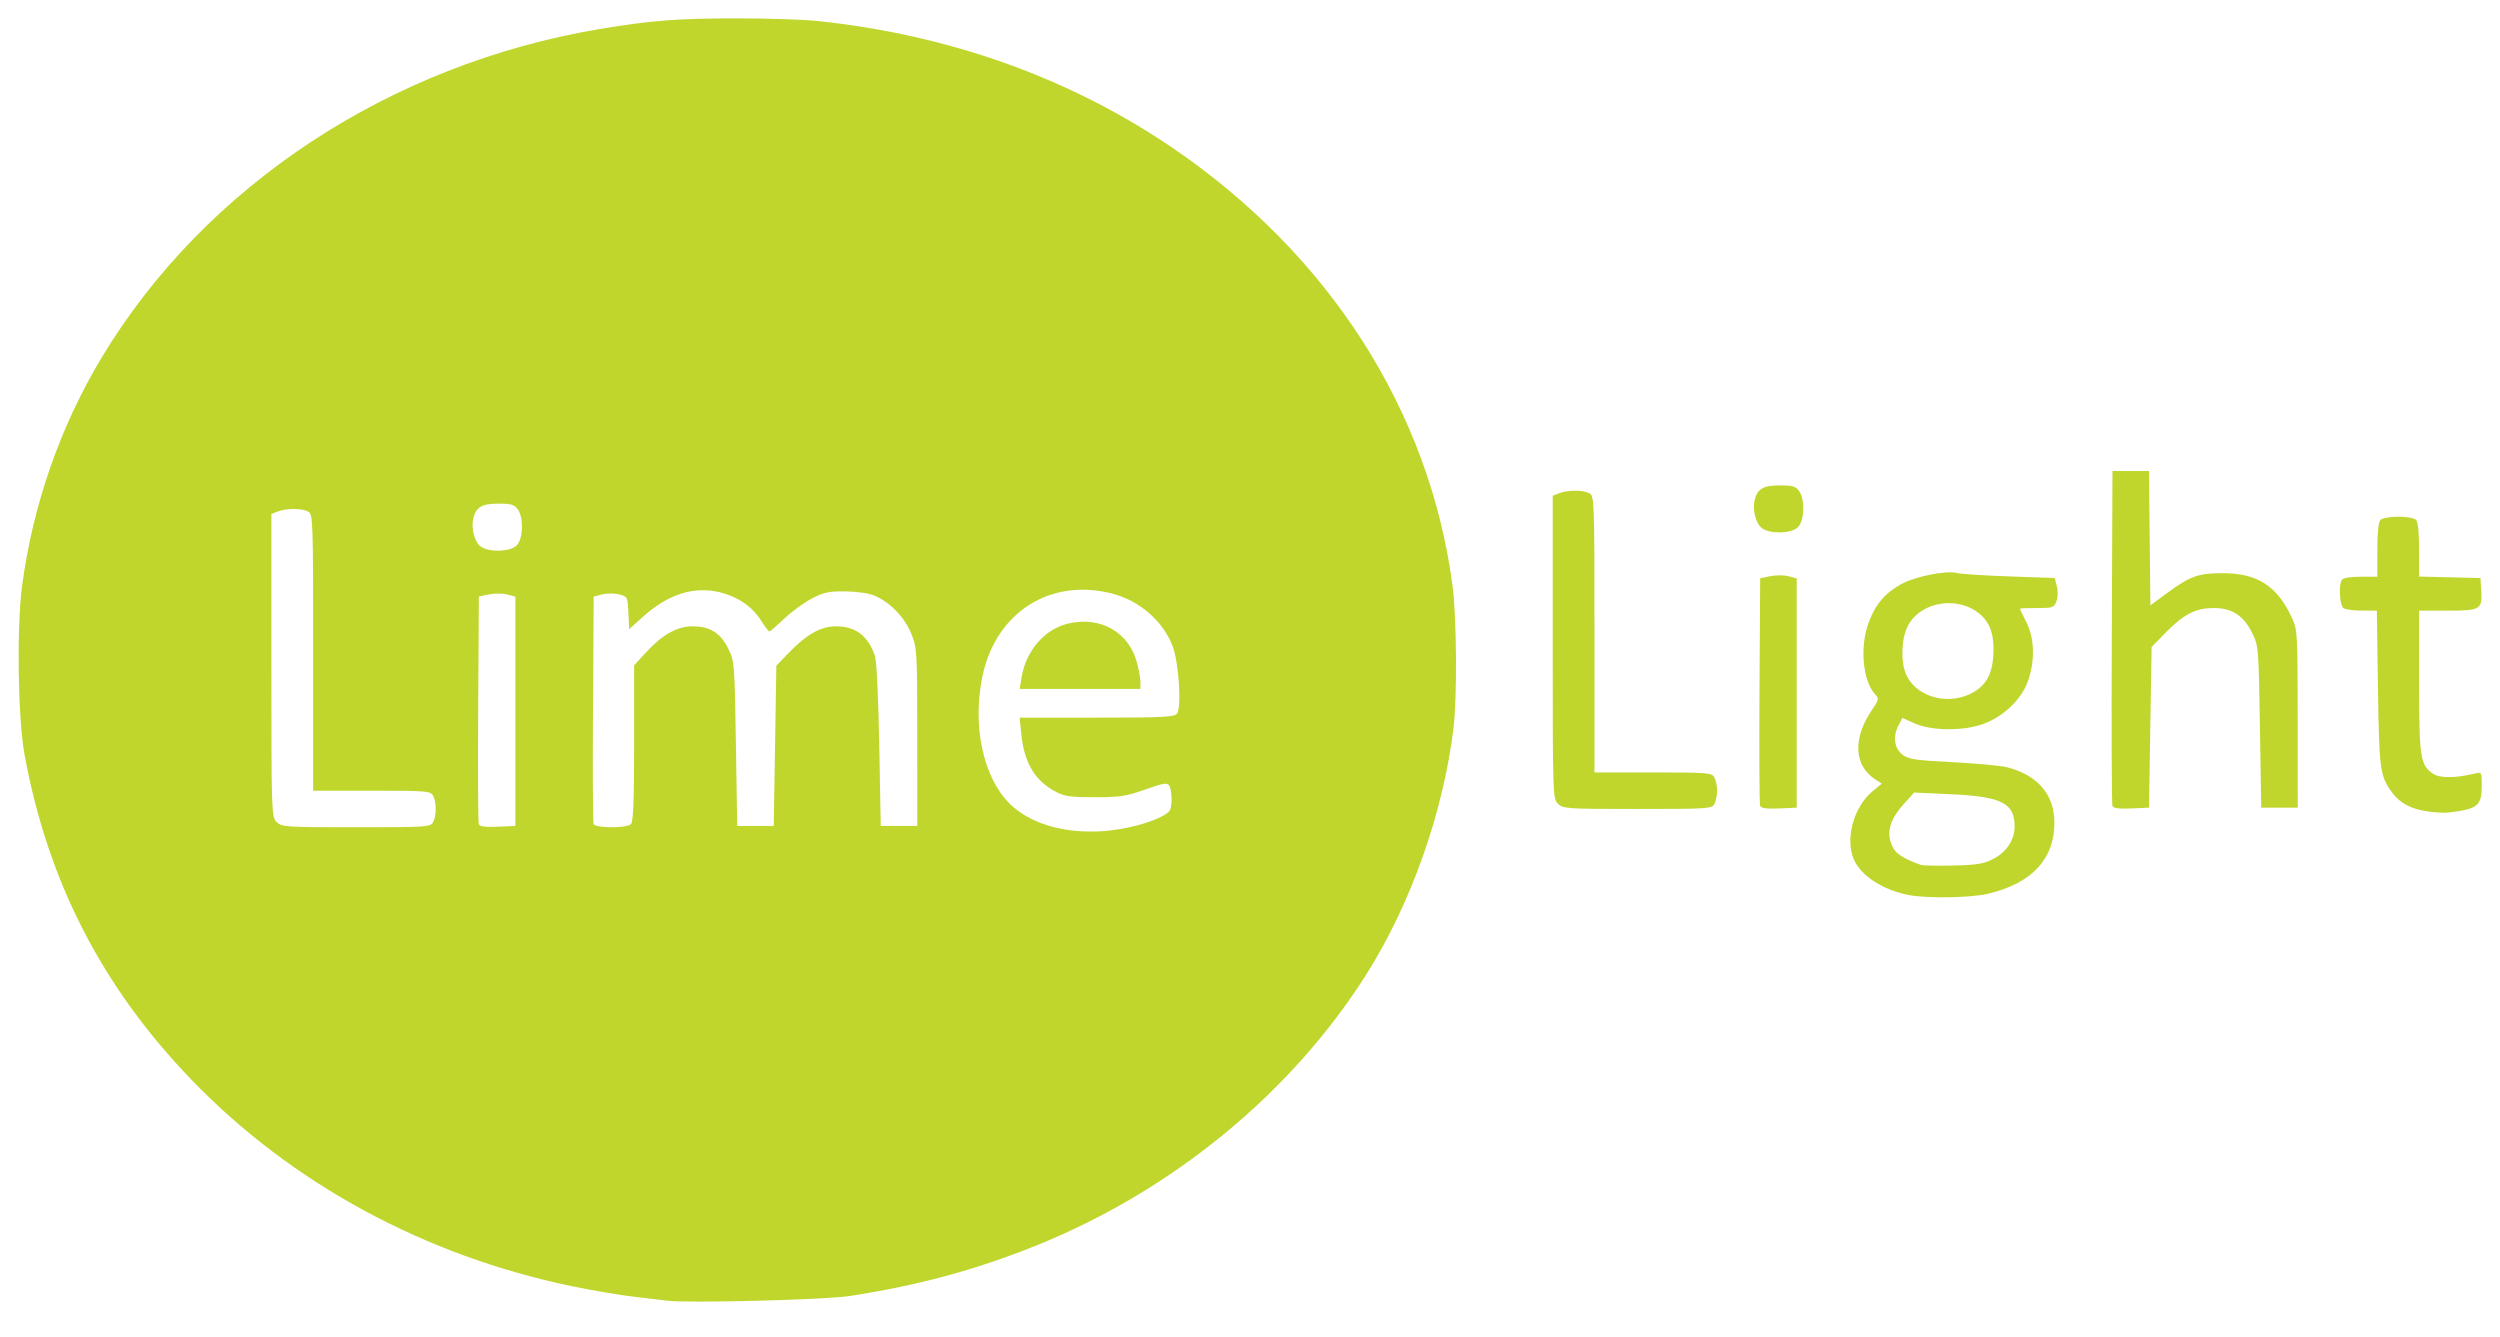
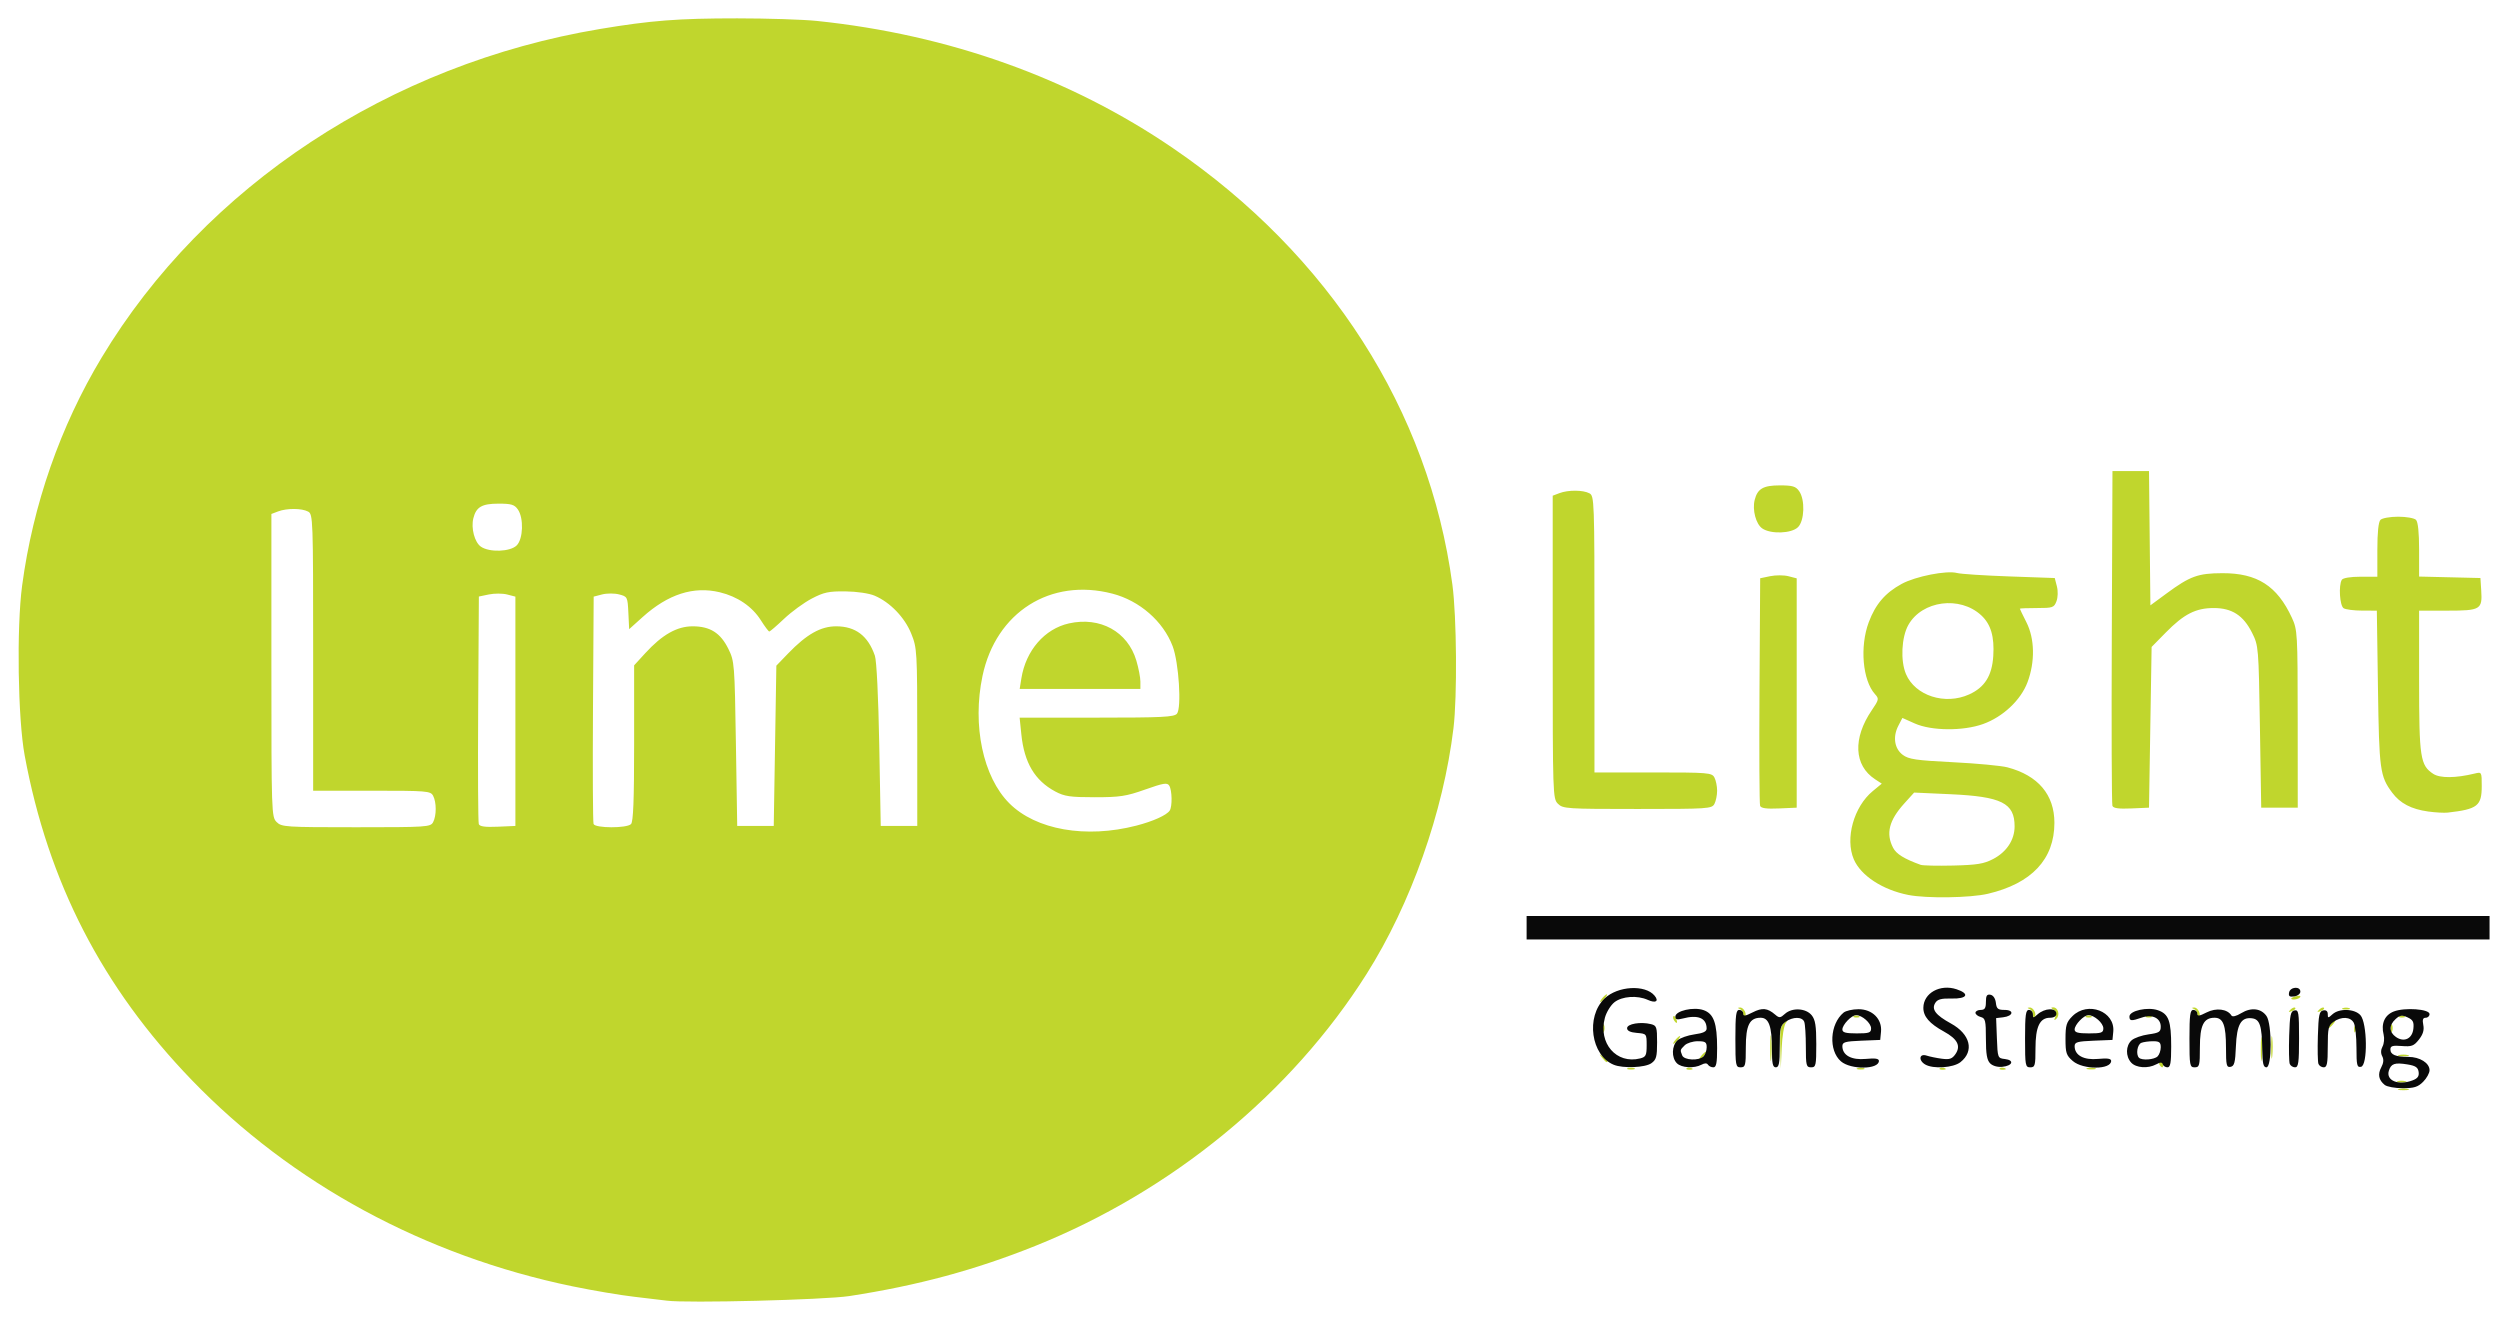
- <svg xmlns="http://www.w3.org/2000/svg" id="svg3360" version="1.1" width="898.125" height="480" viewBox="0 0 898.125 480">
-   <defs id="defs3364" />
-   <path style="fill:#c0d62d" d="m 239.531,467.258 c -1.547,-0.21 -6.82,-0.839 -11.719,-1.398 -4.898,-0.558 -14.856,-2.244 -22.128,-3.745 -52.972,-10.935 -100.873,-36.882 -136.778,-74.09 C 36.72,354.67 17.31,316.971 8.864,271.406 6.417,258.206 5.929,225.504 7.952,210.353 11.826,181.343 21.674,153.114 36.528,128.437 73.633,66.795 140.054,23.019 215.625,10.399 c 18.28,-3.053 27.999,-3.804 49.219,-3.804 10.828,0 23.695,0.416 28.594,0.923 47.379,4.913 91.027,20.507 127.969,45.72 56.184,38.346 91.963,94.233 100.36,156.762 1.551,11.55 1.772,40.229 0.397,51.587 -3.657,30.211 -15.283,63.09 -31.241,88.353 -27.044,42.812 -69.871,77.95 -119.044,97.671 -21.566,8.649 -42.26,14.231 -66.722,17.996 -8.906,1.371 -58.506,2.618 -65.625,1.65 z m 168.708,-170.654 c 6.036,-1.56 10.883,-3.748 11.98,-5.407 0.969,-1.465 0.858,-7.336 -0.17,-8.96 -0.728,-1.15 -2.046,-0.936 -8.658,1.406 -6.828,2.419 -9.084,2.763 -18.112,2.763 -8.84,0 -10.864,-0.295 -14.179,-2.068 -7.336,-3.925 -11.139,-10.324 -12.181,-20.501 l -0.617,-6.025 27.671,0 c 23.557,0 27.846,-0.211 28.848,-1.418 1.718,-2.07 0.674,-18.412 -1.549,-24.253 -3.411,-8.961 -11.851,-16.326 -21.627,-18.872 -22.226,-5.789 -41.864,6.659 -46.688,29.595 -3.725,17.71 0.189,36.262 9.648,45.726 9.539,9.544 27.509,12.7 45.634,8.014 z m -41.309,-52.906 c 1.599,-10.002 8.339,-17.785 17.098,-19.746 11.211,-2.509 21.113,2.955 24.201,13.353 0.802,2.7 1.458,6.098 1.458,7.552 l 0,2.642 -21.682,0 -21.682,0 0.608,-3.801 z m -211.339,51.675 c 1.246,-2.328 1.246,-7.17 0,-9.498 -0.915,-1.71 -2.169,-1.813 -22.031,-1.813 l -21.061,0 0,-49.655 c 0,-48.132 -0.056,-49.684 -1.813,-50.625 -2.285,-1.223 -7.639,-1.251 -10.782,-0.056 l -2.405,0.914 0,54.398 c 0,53.148 0.043,54.441 1.875,56.273 1.787,1.787 3.125,1.875 28.561,1.875 25.424,0 26.732,-0.086 27.656,-1.813 z m 29.564,-39.846 0,-41.19 -2.958,-0.767 c -1.627,-0.422 -4.58,-0.43 -6.562,-0.018 l -3.604,0.749 -0.245,40.271 c -0.135,22.149 -0.035,40.817 0.222,41.486 0.334,0.869 2.271,1.136 6.807,0.938 l 6.341,-0.278 0,-41.19 z m 41.531,40.534 c 0.825,-0.825 1.125,-8.588 1.125,-29.083 l 0,-27.958 3.984,-4.35 c 6.117,-6.678 11.4,-9.672 17.059,-9.667 6.25,0.005 9.989,2.37 12.813,8.108 2.179,4.426 2.25,5.318 2.706,34.076 l 0.469,29.531 6.562,0 6.562,0 0.469,-28.79 0.469,-28.79 4.219,-4.374 c 6.673,-6.918 11.72,-9.767 17.293,-9.759 6.95,0.009 11.439,3.425 13.89,10.57 0.615,1.794 1.25,14.798 1.567,32.08 l 0.532,29.062 6.562,0 6.562,0 -0.007,-31.875 c -0.007,-31.017 -0.065,-32.018 -2.149,-37.193 -2.358,-5.853 -7.602,-11.287 -13.182,-13.659 -1.973,-0.839 -6.378,-1.486 -10.443,-1.534 -5.999,-0.071 -7.777,0.307 -12.11,2.574 -2.793,1.462 -7.264,4.724 -9.934,7.25 -2.671,2.526 -5.07,4.592 -5.332,4.592 -0.262,0 -1.634,-1.831 -3.049,-4.069 -3.108,-4.916 -8.387,-8.509 -14.747,-10.035 -9.418,-2.259 -18.559,0.68 -27.715,8.912 l -4.834,4.346 -0.28,-5.849 c -0.275,-5.729 -0.343,-5.865 -3.327,-6.635 -1.676,-0.432 -4.418,-0.431 -6.094,0.004 l -3.047,0.789 -0.245,40.253 c -0.135,22.139 -0.042,40.78 0.205,41.425 0.593,1.546 11.907,1.586 13.446,0.047 z m -41.062,-100.125 c 2.334,-2.334 2.576,-9.832 0.416,-12.916 -1.226,-1.751 -2.338,-2.084 -6.964,-2.084 -5.95,0 -8.009,1.193 -9.022,5.228 -0.895,3.567 0.441,8.637 2.692,10.214 3.047,2.134 10.561,1.877 12.879,-0.442 z M 685.565,321.511 c -9.259,-1.827 -17.075,-6.939 -19.587,-12.81 -3.188,-7.45 -0.011,-18.881 6.809,-24.503 l 3.243,-2.673 -2.435,-1.595 c -7.562,-4.955 -8.022,-14.683 -1.171,-24.759 2.602,-3.827 2.666,-4.143 1.168,-5.797 -4.454,-4.921 -5.513,-17.093 -2.247,-25.822 2.438,-6.517 5.914,-10.568 11.828,-13.787 5.009,-2.727 16.193,-4.921 19.92,-3.909 1.306,0.355 9.732,0.905 18.723,1.222 l 16.349,0.578 0.767,2.969 c 0.444,1.718 0.379,3.989 -0.154,5.391 -0.86,2.263 -1.323,2.422 -7.038,2.422 -3.364,0 -6.115,0.105 -6.113,0.234 0.002,0.129 1.057,2.31 2.344,4.846 3.009,5.931 3.167,14.2 0.412,21.563 -2.403,6.423 -8.812,12.454 -15.965,15.024 -7.158,2.572 -18.546,2.48 -24.532,-0.197 l -4.456,-1.993 -1.459,2.821 c -2.058,3.98 -1.406,8.219 1.609,10.459 2.119,1.575 4.797,1.966 18.035,2.631 8.55,0.43 17.344,1.256 19.542,1.835 11.02,2.905 16.889,9.834 16.884,19.933 -0.007,13.082 -8.16,21.784 -23.885,25.492 -6.315,1.489 -22.02,1.722 -28.593,0.425 z m 30.487,-12.92 c 4.846,-2.537 7.689,-6.861 7.694,-11.701 0.008,-8.399 -4.655,-10.732 -23.136,-11.573 l -12.96,-0.59 -3.554,3.934 c -5.465,6.049 -6.655,10.773 -4.004,15.899 1.158,2.24 3.998,3.997 9.908,6.13 0.773,0.279 6.047,0.394 11.719,0.256 8.553,-0.209 10.999,-0.611 14.334,-2.357 z m -8.616,-59.128 c 5.572,-2.53 8.201,-6.719 8.65,-13.784 0.444,-6.971 -0.87,-11.424 -4.312,-14.616 -7.668,-7.111 -21.3,-5.307 -26.209,3.468 -2.459,4.396 -2.868,12.845 -0.852,17.608 3.304,7.806 14.041,11.267 22.722,7.324 z m 164.871,42.071 c -6.062,-0.843 -10.073,-2.946 -12.911,-6.768 -4.388,-5.91 -4.681,-8.064 -5.112,-37.501 l -0.408,-27.891 -5.298,-0.014 c -2.914,-0.007 -5.896,-0.393 -6.626,-0.855 -1.406,-0.89 -1.872,-8.237 -0.648,-10.217 0.407,-0.658 3.107,-1.101 6.719,-1.101 l 6.038,0 0,-9.656 c 0,-6.26 0.396,-10.052 1.125,-10.781 0.619,-0.619 3.487,-1.125 6.375,-1.125 2.888,0 5.756,0.506 6.375,1.125 0.729,0.729 1.125,4.514 1.125,10.751 l 0,9.627 11.016,0.264 11.016,0.264 0.289,4.526 c 0.432,6.779 -0.265,7.193 -12.122,7.193 l -10.198,0 0,25.343 c 0,27.519 0.414,30.23 5.089,33.293 2.428,1.591 8.011,1.552 14.833,-0.104 2.574,-0.625 2.578,-0.618 2.578,4.495 0,7.122 -1.51,8.302 -12.188,9.522 -1.289,0.147 -4.469,-0.028 -7.067,-0.389 z m -312.62,-2.785 c -1.832,-1.832 -1.875,-3.125 -1.875,-56.273 l 0,-54.398 2.405,-0.914 c 3.143,-1.195 8.496,-1.167 10.782,0.056 1.758,0.941 1.813,2.493 1.813,50.625 l 0,49.655 21.061,0 c 19.863,0 21.116,0.103 22.031,1.813 0.534,0.997 0.97,3.134 0.97,4.749 0,1.615 -0.437,3.752 -0.97,4.749 -0.925,1.728 -2.232,1.813 -27.656,1.813 -25.436,0 -26.774,-0.088 -28.561,-1.875 z m 72.633,0.746 c -0.256,-0.668 -0.356,-19.337 -0.222,-41.486 l 0.245,-40.271 3.604,-0.749 c 1.982,-0.412 4.936,-0.404 6.562,0.018 l 2.958,0.767 0,41.19 0,41.19 -6.341,0.278 c -4.537,0.199 -6.474,-0.068 -6.807,-0.938 z m 126.564,0 c -0.255,-0.668 -0.355,-28.004 -0.222,-60.746 l 0.243,-59.531 6.562,0 6.562,0 0.25,24.127 0.25,24.127 5.808,-4.276 c 8.444,-6.216 11.285,-7.249 20.032,-7.28 12.526,-0.045 19.701,4.548 24.983,15.993 2.011,4.358 2.075,5.474 2.095,36.371 l 0.02,31.875 -6.562,0 -6.562,0 -0.469,-29.062 c -0.463,-28.675 -0.5,-29.125 -2.812,-33.749 -3.135,-6.268 -7.215,-8.908 -13.77,-8.908 -6.471,0 -10.706,2.162 -17.227,8.793 l -5.097,5.184 -0.469,28.871 -0.469,28.871 -6.341,0.278 c -4.537,0.199 -6.473,-0.068 -6.805,-0.938 z M 633.058,189.816 c -2.251,-1.576 -3.587,-6.647 -2.692,-10.214 1.013,-4.035 3.072,-5.228 9.022,-5.228 4.626,0 5.738,0.333 6.964,2.084 2.16,3.084 1.919,10.582 -0.416,12.916 -2.318,2.318 -9.832,2.576 -12.879,0.442 z" id="path3370" />
+ <svg xmlns="http://www.w3.org/2000/svg" id="svg3347" version="1.1" width="899.062" height="480.501" viewBox="0 0 899.062 480.501">
+   <defs id="defs3351" />
+   <g id="g3357" transform="translate(-3.223319e-4,4.6619296e-4)">
+     <path style="fill:#c0d62d" d="m 239.781,467.745 c -1.548,-0.211 -6.827,-0.84 -11.731,-1.399 -4.904,-0.559 -14.872,-2.246 -22.151,-3.749 C 152.871,451.651 104.921,425.677 68.978,388.43 36.759,355.04 17.329,317.302 8.874,271.689 6.425,258.476 5.935,225.739 7.961,210.573 11.839,181.533 21.697,153.274 36.566,128.571 73.71,66.866 140.2,23.044 215.85,10.41 234.149,7.354 243.878,6.602 265.12,6.602 c 10.839,0 23.72,0.416 28.624,0.924 47.429,4.918 91.122,20.528 128.102,45.768 56.242,38.386 92.059,94.331 100.465,156.925 1.553,11.562 1.774,40.27 0.397,51.641 -3.661,30.243 -15.298,63.156 -31.274,88.445 -27.072,42.857 -69.944,78.031 -119.168,97.773 -21.589,8.658 -42.304,14.246 -66.792,18.015 -8.915,1.372 -58.567,2.621 -65.693,1.652 z M 408.665,296.914 c 6.042,-1.562 10.894,-3.752 11.993,-5.413 0.97,-1.466 0.859,-7.344 -0.17,-8.97 -0.728,-1.151 -2.048,-0.937 -8.667,1.408 -6.835,2.421 -9.093,2.766 -18.131,2.766 -8.85,0 -10.876,-0.296 -14.194,-2.07 -7.344,-3.929 -11.15,-10.334 -12.194,-20.522 l -0.618,-6.031 27.7,0 c 23.581,0 27.875,-0.211 28.878,-1.42 1.72,-2.072 0.675,-18.431 -1.551,-24.278 -3.414,-8.97 -11.863,-16.343 -21.65,-18.892 -22.249,-5.795 -41.907,6.666 -46.737,29.626 -3.729,17.728 0.189,36.3 9.658,45.774 9.549,9.554 27.538,12.713 45.681,8.023 z m -41.352,-52.961 c 1.601,-10.012 8.348,-17.804 17.116,-19.766 11.222,-2.511 21.135,2.958 24.226,13.367 0.803,2.703 1.459,6.105 1.459,7.56 l 0,2.645 -21.705,0 -21.705,0 0.608,-3.805 z m -211.559,51.729 c 1.247,-2.331 1.247,-7.177 0,-9.508 -0.916,-1.712 -2.171,-1.815 -22.054,-1.815 l -21.083,0 0,-49.706 c 0,-48.183 -0.056,-49.736 -1.815,-50.678 -2.288,-1.224 -7.647,-1.252 -10.793,-0.056 l -2.407,0.915 0,54.455 c 0,53.204 0.043,54.498 1.877,56.332 1.789,1.789 3.128,1.877 28.591,1.877 25.45,0 26.76,-0.086 27.685,-1.815 z m 29.595,-39.887 0,-41.233 -2.961,-0.767 c -1.629,-0.422 -4.585,-0.43 -6.569,-0.018 l -3.608,0.749 -0.245,40.313 c -0.135,22.172 -0.035,40.86 0.222,41.529 0.334,0.87 2.273,1.137 6.814,0.938 l 6.348,-0.278 0,-41.233 z m 41.575,40.576 c 0.826,-0.826 1.126,-8.597 1.126,-29.114 l 0,-27.988 3.989,-4.354 c 6.124,-6.685 11.412,-9.682 17.076,-9.678 6.257,0.005 9.999,2.373 12.827,8.116 2.181,4.43 2.252,5.324 2.709,34.112 l 0.469,29.562 6.569,0 6.569,0 0.469,-28.82 0.469,-28.82 4.223,-4.378 c 6.68,-6.925 11.733,-9.777 17.311,-9.77 6.958,0.009 11.451,3.429 13.904,10.581 0.616,1.796 1.252,14.814 1.568,32.113 l 0.532,29.093 6.569,0 6.569,0 -0.007,-31.908 c -0.007,-31.05 -0.065,-32.051 -2.152,-37.232 -2.361,-5.859 -7.61,-11.299 -13.195,-13.673 -1.975,-0.84 -6.384,-1.487 -10.454,-1.536 -6.005,-0.071 -7.785,0.307 -12.123,2.577 -2.796,1.463 -7.271,4.729 -9.945,7.258 -2.673,2.528 -5.075,4.597 -5.338,4.597 -0.262,0 -1.636,-1.833 -3.052,-4.073 -3.111,-4.921 -8.396,-8.518 -14.763,-10.045 -9.428,-2.262 -18.578,0.681 -27.743,8.921 l -4.839,4.35 -0.281,-5.855 c -0.275,-5.735 -0.343,-5.871 -3.331,-6.642 -1.678,-0.433 -4.423,-0.431 -6.1,0.004 l -3.05,0.79 -0.245,40.295 c -0.135,22.162 -0.042,40.823 0.205,41.468 0.594,1.548 11.92,1.587 13.46,0.047 z M 185.819,196.142 c 2.337,-2.337 2.578,-9.843 0.416,-12.93 -1.228,-1.753 -2.341,-2.086 -6.972,-2.086 -5.956,0 -8.017,1.194 -9.031,5.233 -0.896,3.571 0.441,8.646 2.694,10.224 3.05,2.137 10.572,1.879 12.892,-0.442 z m 676.877,195.495 c 0.903,-0.236 2.381,-0.236 3.285,0 0.903,0.236 0.164,0.429 -1.642,0.429 -1.807,0 -2.546,-0.193 -1.642,-0.429 z m -0.487,-2.784 c 0.635,-0.257 1.902,-0.273 2.815,-0.035 0.913,0.238 0.393,0.448 -1.155,0.467 -1.548,0.019 -2.296,-0.176 -1.66,-0.433 z m -276.833,-4.698 c 0.645,-0.26 1.701,-0.26 2.346,0 0.645,0.26 0.117,0.473 -1.173,0.473 -1.29,0 -1.818,-0.213 -1.173,-0.473 z m 21.135,0.054 c 0.312,-0.312 1.121,-0.345 1.799,-0.074 0.749,0.3 0.526,0.522 -0.567,0.567 -0.989,0.041 -1.544,-0.181 -1.232,-0.493 z m 61.451,-0.054 c 0.645,-0.26 1.701,-0.26 2.346,0 0.645,0.26 0.117,0.473 -1.173,0.473 -1.29,0 -1.818,-0.213 -1.173,-0.473 z m 29.582,0.054 c 0.312,-0.312 1.121,-0.345 1.799,-0.074 0.749,0.3 0.526,0.522 -0.567,0.567 -0.989,0.041 -1.544,-0.181 -1.232,-0.493 z m 21.585,0 c 0.312,-0.312 1.121,-0.345 1.799,-0.074 0.749,0.3 0.526,0.522 -0.567,0.567 -0.989,0.041 -1.544,-0.181 -1.232,-0.493 z m 31.402,-0.049 c 0.635,-0.257 1.902,-0.273 2.815,-0.035 0.913,0.238 0.393,0.448 -1.155,0.467 -1.548,0.019 -2.296,-0.176 -1.66,-0.433 z m -113.92,-7.361 c 0.004,-4.129 0.168,-5.702 0.367,-3.494 0.198,2.207 0.195,5.586 -0.007,7.508 -0.202,1.922 -0.364,0.116 -0.36,-4.013 z m 3.621,-0.12 c -0.156,-6.295 0.098,-7.853 1.453,-8.916 1.442,-1.131 1.504,-1.111 0.512,0.164 -0.622,0.799 -1.276,4.811 -1.453,8.916 l -0.323,7.463 -0.189,-7.628 z m 136.36,6.22 c -0.319,-0.516 -0.133,-0.938 0.414,-0.938 0.547,0 0.994,0.422 0.994,0.938 0,0.516 -0.186,0.938 -0.414,0.938 -0.228,0 -0.675,-0.422 -0.994,-0.938 z m 36.447,-5.631 c 0,-3.871 0.166,-5.455 0.368,-3.519 0.202,1.936 0.202,5.103 0,7.039 -0.202,1.936 -0.368,0.352 -0.368,-3.519 z m 3.746,-0.469 c -0.004,-3.613 0.162,-5.206 0.369,-3.54 0.207,1.666 0.211,4.622 0.008,6.569 -0.203,1.947 -0.373,0.584 -0.377,-3.029 z m -240.678,3.519 c -1.167,-1.488 -1.134,-1.522 0.354,-0.354 1.563,1.226 2.06,1.997 1.288,1.997 -0.195,0 -0.934,-0.739 -1.642,-1.642 z m 35.782,-0.704 c 0.643,-0.774 1.379,-1.408 1.638,-1.408 0.258,0 -0.057,0.633 -0.699,1.408 -0.643,0.774 -1.379,1.408 -1.638,1.408 -0.258,0 0.057,-0.633 0.699,-1.408 z m 250.808,-0.178 c 0.903,-0.236 2.381,-0.236 3.285,0 0.903,0.236 0.164,0.429 -1.642,0.429 -1.807,0 -2.546,-0.193 -1.642,-0.429 z m -260.193,-5.453 c 0.643,-0.774 1.379,-1.408 1.638,-1.408 0.258,0 -0.057,0.633 -0.699,1.408 -0.643,0.774 -1.379,1.408 -1.638,1.408 -0.258,0 0.057,-0.633 0.699,-1.408 z m -26.129,-4.223 c 0,-1.29 0.213,-1.818 0.473,-1.173 0.26,0.645 0.26,1.701 0,2.346 -0.26,0.645 -0.473,0.117 -0.473,-1.173 z m 270.207,0.547 c -0.041,-0.989 0.181,-1.544 0.493,-1.232 0.312,0.312 0.345,1.121 0.074,1.799 -0.3,0.749 -0.522,0.526 -0.567,-0.567 z m 13.213,-0.547 c 0,-1.29 0.213,-1.818 0.473,-1.173 0.26,0.645 0.26,1.701 0,2.346 -0.26,0.645 -0.473,0.117 -0.473,-1.173 z m -21.733,-1.408 c 0.643,-0.774 1.379,-1.408 1.638,-1.408 0.258,0 -0.057,0.633 -0.699,1.408 -0.643,0.774 -1.379,1.408 -1.638,1.408 -0.258,0 0.057,-0.633 0.699,-1.408 z m -236.066,-1.47 c -0.34,-0.551 -0.417,-1.202 -0.171,-1.448 0.246,-0.246 0.697,0.204 1.003,1.001 0.635,1.654 0.094,1.945 -0.832,0.447 z m 137.137,-1.205 c 0.411,-1.079 0.165,-2.051 -0.648,-2.566 -0.98,-0.62 -1.007,-0.833 -0.107,-0.844 1.716,-0.021 2.539,2.721 1.213,4.037 -0.864,0.857 -0.968,0.714 -0.457,-0.627 z m -112.229,-0.844 c 0,-0.817 -0.528,-1.699 -1.173,-1.959 -0.919,-0.371 -0.912,-0.489 0.029,-0.547 1.338,-0.083 2.644,2.492 1.729,3.407 -0.322,0.322 -0.585,-0.084 -0.585,-0.901 z m 39.67,0.606 c 0.312,-0.312 1.121,-0.345 1.799,-0.074 0.749,0.3 0.526,0.522 -0.567,0.567 -0.989,0.041 -1.544,-0.181 -1.232,-0.493 z m 64.501,-0.606 c 0,-0.817 -0.528,-1.699 -1.173,-1.959 -0.919,-0.371 -0.912,-0.489 0.029,-0.547 1.338,-0.083 2.644,2.492 1.729,3.407 -0.322,0.322 -0.585,-0.084 -0.585,-0.901 z m 19.024,0.606 c 0.312,-0.312 1.121,-0.345 1.799,-0.074 0.749,0.3 0.526,0.522 -0.567,0.567 -0.989,0.041 -1.544,-0.181 -1.232,-0.493 z m 21.585,0 c 0.312,-0.312 1.121,-0.345 1.799,-0.074 0.749,0.3 0.526,0.522 -0.567,0.567 -0.989,0.041 -1.544,-0.181 -1.232,-0.493 z m 18.515,-0.606 c 0,-0.817 -0.528,-1.699 -1.173,-1.959 -0.919,-0.371 -0.912,-0.489 0.029,-0.547 1.338,-0.083 2.644,2.492 1.729,3.407 -0.322,0.322 -0.585,-0.084 -0.585,-0.901 z m 72.517,0.606 c 0.312,-0.312 1.121,-0.345 1.799,-0.074 0.749,0.3 0.526,0.522 -0.567,0.567 -0.989,0.041 -1.544,-0.181 -1.232,-0.493 z m -38.982,-2.365 c 0.637,-0.641 1.394,-0.93 1.683,-0.641 0.289,0.289 -0.232,0.814 -1.157,1.166 -1.338,0.509 -1.445,0.402 -0.525,-0.525 z m 10.323,0 c 0.637,-0.641 1.394,-0.93 1.683,-0.641 0.289,0.289 -0.232,0.814 -1.157,1.166 -1.338,0.509 -1.445,0.402 -0.525,-0.525 z m 8.462,-0.505 c 0.645,-0.26 1.701,-0.26 2.346,0 0.645,0.26 0.117,0.473 -1.173,0.473 -1.29,0 -1.818,-0.213 -1.173,-0.473 z m -266.293,-3.602 c 0.643,-0.774 1.379,-1.408 1.638,-1.408 0.258,0 -0.057,0.633 -0.699,1.408 -0.643,0.774 -1.379,1.408 -1.638,1.408 -0.258,0 0.057,-0.633 0.699,-1.408 z m 247.758,0.109 c 0,-0.198 0.845,-0.581 1.878,-0.851 1.033,-0.27 1.642,-0.108 1.352,0.36 -0.505,0.817 -3.231,1.232 -3.231,0.491 z M 686.28,321.847 c -9.268,-1.829 -17.093,-6.947 -19.607,-12.823 -3.191,-7.458 -0.011,-18.901 6.816,-24.528 l 3.246,-2.676 -2.437,-1.597 c -7.57,-4.96 -8.031,-14.699 -1.172,-24.785 2.605,-3.831 2.669,-4.147 1.17,-5.803 -4.458,-4.926 -5.519,-17.111 -2.249,-25.849 2.441,-6.524 5.92,-10.579 11.84,-13.801 5.015,-2.729 16.21,-4.926 19.941,-3.913 1.307,0.355 9.742,0.906 18.743,1.224 l 16.366,0.578 0.768,2.972 c 0.444,1.719 0.379,3.994 -0.154,5.396 -0.861,2.265 -1.324,2.425 -7.045,2.425 -3.368,0 -6.122,0.106 -6.119,0.235 0.002,0.129 1.058,2.312 2.346,4.851 3.012,5.937 3.17,14.215 0.413,21.586 -2.406,6.429 -8.821,12.467 -15.981,15.039 -7.166,2.574 -18.566,2.483 -24.558,-0.197 l -4.46,-1.995 -1.46,2.824 c -2.06,3.984 -1.407,8.227 1.611,10.47 2.122,1.577 4.802,1.968 18.054,2.634 8.559,0.43 17.362,1.257 19.563,1.837 11.031,2.908 16.907,9.845 16.902,19.953 -0.007,13.096 -8.169,21.807 -23.91,25.518 -6.322,1.491 -22.043,1.724 -28.623,0.426 z m 30.519,-12.933 c 4.851,-2.54 7.697,-6.868 7.702,-11.713 0.008,-8.408 -4.66,-10.743 -23.16,-11.585 l -12.974,-0.59 -3.558,3.938 c -5.471,6.056 -6.662,10.784 -4.008,15.915 1.159,2.242 4.002,4.001 9.919,6.137 0.774,0.279 6.053,0.395 11.731,0.256 8.562,-0.209 11.01,-0.611 14.349,-2.359 z m -8.625,-59.19 c 5.578,-2.533 8.209,-6.726 8.659,-13.799 0.444,-6.979 -0.87,-11.436 -4.316,-14.631 -7.676,-7.118 -21.322,-5.313 -26.236,3.471 -2.462,4.4 -2.871,12.859 -0.853,17.627 3.307,7.814 14.055,11.279 22.746,7.332 z m 165.043,42.115 c -6.068,-0.844 -10.083,-2.949 -12.924,-6.775 -4.392,-5.917 -4.686,-8.072 -5.117,-37.54 l -0.408,-27.92 -5.303,-0.014 c -2.917,-0.008 -5.902,-0.393 -6.633,-0.856 -1.407,-0.891 -1.874,-8.245 -0.648,-10.228 0.407,-0.659 3.11,-1.102 6.726,-1.102 l 6.045,0 0,-9.666 c 0,-6.267 0.396,-10.062 1.126,-10.793 0.619,-0.619 3.491,-1.126 6.382,-1.126 2.891,0 5.762,0.507 6.382,1.126 0.73,0.73 1.126,4.519 1.126,10.763 l 0,9.637 11.027,0.264 11.027,0.264 0.289,4.531 c 0.433,6.786 -0.265,7.2 -12.135,7.2 l -10.208,0 0,25.369 c 0,27.548 0.415,30.262 5.094,33.328 2.43,1.592 8.019,1.553 14.848,-0.104 2.577,-0.625 2.581,-0.618 2.581,4.499 0,7.13 -1.512,8.311 -12.2,9.532 -1.29,0.147 -4.474,-0.028 -7.075,-0.39 z m -312.946,-2.788 c -1.834,-1.834 -1.877,-3.128 -1.877,-56.332 l 0,-54.455 2.407,-0.915 c 3.146,-1.196 8.505,-1.168 10.793,0.056 1.76,0.942 1.815,2.495 1.815,50.678 l 0,49.706 21.083,0 c 19.883,0 21.138,0.103 22.054,1.815 0.534,0.998 0.972,3.138 0.972,4.754 0,1.616 -0.437,3.756 -0.972,4.754 -0.926,1.729 -2.235,1.815 -27.685,1.815 -25.462,0 -26.802,-0.088 -28.591,-1.877 z m 72.709,0.747 c -0.257,-0.669 -0.356,-19.357 -0.222,-41.529 l 0.245,-40.313 3.608,-0.75 c 1.984,-0.412 4.941,-0.404 6.569,0.018 l 2.961,0.767 0,41.233 0,41.233 -6.348,0.278 c -4.541,0.199 -6.48,-0.068 -6.814,-0.938 z m 126.696,0 c -0.256,-0.669 -0.356,-28.033 -0.222,-60.81 l 0.243,-59.593 6.569,0 6.569,0 0.25,24.152 0.25,24.152 5.814,-4.28 c 8.453,-6.223 11.297,-7.256 20.053,-7.288 12.539,-0.045 19.722,4.553 25.009,16.01 2.013,4.363 2.078,5.48 2.097,36.409 l 0.02,31.908 -6.569,0 -6.569,0 -0.469,-29.093 c -0.463,-28.705 -0.5,-29.155 -2.815,-33.784 -3.138,-6.274 -7.223,-8.917 -13.784,-8.917 -6.478,0 -10.717,2.164 -17.245,8.802 l -5.103,5.189 -0.469,28.901 -0.469,28.901 -6.348,0.278 c -4.542,0.199 -6.48,-0.068 -6.813,-0.938 z M 633.719,190.015 c -2.253,-1.578 -3.591,-6.654 -2.694,-10.224 1.014,-4.039 3.075,-5.233 9.031,-5.233 4.631,0 5.744,0.333 6.972,2.086 2.162,3.087 1.921,10.593 -0.416,12.93 -2.321,2.321 -9.842,2.579 -12.892,0.442 z" id="path3361" />
+     <path style="fill:#090909" d="m 857.61,390.172 c -2.191,-1.766 -2.59,-3.828 -1.232,-6.367 0.823,-1.537 0.932,-2.825 0.335,-3.941 -0.573,-1.071 -0.535,-2.316 0.107,-3.515 0.547,-1.022 0.727,-2.922 0.401,-4.223 -1.002,-3.993 0.335,-7.071 3.632,-8.365 3.922,-1.539 12.871,-0.894 12.871,0.929 0,0.724 -0.623,1.317 -1.384,1.317 -1.011,0 -1.244,0.699 -0.865,2.596 0.366,1.831 -0.095,3.376 -1.565,5.245 -1.817,2.309 -2.61,2.608 -6.173,2.325 -3.306,-0.263 -4.089,-0.029 -4.089,1.223 0,1.899 1.889,2.688 6.437,2.688 4.132,0 7.64,2.198 7.64,4.788 0,1.027 -1.037,2.903 -2.304,4.17 -1.872,1.872 -3.245,2.304 -7.328,2.304 -2.764,0 -5.68,-0.528 -6.481,-1.173 z m 10.017,-1.644 c 1.822,-0.693 2.394,-1.491 2.173,-3.037 -0.235,-1.642 -1.112,-2.229 -4.035,-2.701 -4.556,-0.737 -5.862,-0.299 -6.667,2.236 -1.135,3.576 3.419,5.446 8.53,3.503 z m 0.29,-18.628 c 0.239,-2.392 -0.156,-3.147 -2.108,-4.036 -2.006,-0.914 -2.711,-0.814 -4.282,0.608 -2.432,2.201 -2.392,4.701 0.105,6.449 2.942,2.061 5.921,0.629 6.285,-3.021 z m -287.544,13.028 c -8.218,-3.325 -10.168,-17.293 -3.328,-23.846 4.715,-4.518 14.608,-5.081 17.975,-1.024 1.673,2.016 0.412,2.817 -2.411,1.531 -3.763,-1.715 -9.254,-1.332 -12.011,0.836 -1.348,1.06 -2.895,3.578 -3.438,5.596 -2.463,9.146 4.134,16.758 12.667,14.617 2.067,-0.519 2.352,-1.094 2.352,-4.739 0,-4.117 -0.027,-4.151 -3.519,-4.44 -2.373,-0.196 -3.519,-0.75 -3.519,-1.699 0,-1.564 4.863,-2.391 8.576,-1.459 2.042,0.512 2.216,1.031 2.216,6.585 0,5.166 -0.298,6.238 -2.086,7.49 -2.248,1.574 -10.148,1.898 -13.476,0.552 z m 22.667,-0.566 c -1.989,-1.989 -1.865,-6.328 0.236,-8.229 0.941,-0.852 3.686,-1.819 6.1,-2.15 3.175,-0.435 4.385,-1.021 4.375,-2.116 -0.036,-3.774 -3.113,-5.042 -8.667,-3.571 -1.961,0.52 -2.581,0.35 -2.581,-0.706 0,-2.076 6.533,-3.581 10.118,-2.331 3.687,1.285 4.898,4.667 4.898,13.679 0,5.381 -0.298,6.899 -1.352,6.899 -0.744,0 -1.614,-0.423 -1.934,-0.941 -0.389,-0.629 -1.165,-0.629 -2.34,0 -2.633,1.409 -7.185,1.135 -8.853,-0.534 z m 9.599,-2.467 c 0.619,-0.619 1.126,-2.097 1.126,-3.285 0,-1.833 -0.486,-2.159 -3.218,-2.159 -1.77,0 -3.881,0.664 -4.692,1.475 -1.682,1.682 -1.668,1.623 -0.905,3.61 0.681,1.776 6.022,2.025 7.689,0.358 z m 11.449,-6.382 c 0,-8.551 0.242,-10.323 1.408,-10.323 0.774,0 1.408,0.588 1.408,1.307 0,1.04 0.686,0.957 3.365,-0.409 3.493,-1.781 5.34,-1.599 8.131,0.798 1.47,1.263 1.839,1.233 3.516,-0.286 2.569,-2.325 7.531,-2.06 9.615,0.514 1.297,1.602 1.65,3.819 1.65,10.38 0,7.717 -0.141,8.342 -1.877,8.342 -1.719,0 -1.877,-0.626 -1.877,-7.431 0,-4.087 -0.256,-8.099 -0.57,-8.916 -0.727,-1.895 -4.041,-1.907 -6.729,-0.024 -1.858,1.301 -2.086,2.276 -2.086,8.916 0,6.001 -0.275,7.455 -1.408,7.455 -1.116,0 -1.408,-1.349 -1.408,-6.508 0,-8.249 -1.101,-11.323 -4.054,-11.323 -3.985,0 -5.33,2.683 -5.33,10.632 0,6.574 -0.163,7.199 -1.877,7.199 -1.763,0 -1.877,-0.626 -1.877,-10.323 z m 37.968,8.181 c -4.523,-3.891 -4.016,-13.42 0.932,-17.527 0.817,-0.678 3.245,-1.233 5.396,-1.233 4.971,0 8.516,3.561 8.074,8.11 l -0.286,2.938 -6.804,0.276 c -5.826,0.236 -6.804,0.519 -6.804,1.966 0,3.292 3.284,5.081 8.42,4.587 3.384,-0.325 4.718,-0.123 4.718,0.716 0,3.114 -10.079,3.237 -13.648,0.166 z m 10.832,-11.881 c 0,-1.878 -3.245,-4.746 -5.37,-4.746 -1.649,0 -4.953,3.443 -4.953,5.162 0,1.081 1.199,1.408 5.162,1.408 4.486,0 5.162,-0.239 5.162,-1.824 z m 19.473,13.01 c -2.527,-1.472 -2.149,-4.062 0.469,-3.212 1.161,0.377 3.644,0.888 5.516,1.136 2.75,0.364 3.684,0.052 4.857,-1.623 2.063,-2.945 0.795,-5.461 -4.107,-8.148 -5.234,-2.869 -7.447,-5.435 -7.409,-8.593 0.063,-5.265 6.02,-8.575 11.925,-6.626 4.871,1.608 3.89,3.491 -1.74,3.34 -3.64,-0.098 -5.057,0.268 -5.861,1.513 -1.512,2.343 0.044,4.421 5.579,7.455 6.996,3.834 8.501,9.931 3.435,13.916 -2.592,2.039 -9.788,2.517 -12.664,0.842 z m 23.345,-0.41 c -1.148,-1.148 -1.525,-3.34 -1.525,-8.857 0,-6.542 -0.202,-7.384 -1.877,-7.822 -1.032,-0.27 -1.877,-0.953 -1.877,-1.517 0,-0.564 0.845,-1.026 1.877,-1.026 1.47,0 1.877,-0.626 1.877,-2.884 0,-2.24 0.367,-2.815 1.642,-2.573 0.991,0.188 1.76,1.333 1.939,2.884 0.251,2.171 0.74,2.573 3.128,2.573 3.562,0 3.155,2.217 -0.486,2.647 l -2.547,0.301 0.273,7.207 c 0.27,7.126 0.302,7.211 2.909,7.509 3.452,0.396 2.763,2.428 -0.949,2.798 -1.715,0.171 -3.471,-0.325 -4.385,-1.24 z m 12.552,-8.899 c 0,-8.551 0.242,-10.323 1.408,-10.323 0.774,0 1.408,0.699 1.408,1.553 0,1.413 0.148,1.421 1.642,0.085 2.649,-2.368 6.804,-2.509 6.804,-0.23 0,0.867 -0.88,1.408 -2.293,1.408 -3.679,0 -5.215,3.24 -5.215,11.001 0,6.204 -0.172,6.83 -1.877,6.83 -1.763,0 -1.877,-0.626 -1.877,-10.323 z m 17.18,8.058 c -2.347,-2.019 -2.633,-2.884 -2.633,-7.956 0,-4.91 0.343,-6.033 2.495,-8.186 5.501,-5.501 15.396,-1.717 14.683,5.615 l -0.286,2.938 -6.804,0.276 c -5.826,0.236 -6.804,0.519 -6.804,1.966 0,3.292 3.284,5.081 8.42,4.587 3.384,-0.325 4.718,-0.123 4.718,0.716 0,3.195 -10.09,3.227 -13.79,0.044 z m 10.975,-11.759 c 0,-1.878 -3.245,-4.746 -5.37,-4.746 -1.649,0 -4.953,3.443 -4.953,5.162 0,1.081 1.199,1.408 5.162,1.408 4.486,0 5.162,-0.239 5.162,-1.824 z m 9.999,12.308 c -2.049,-2.265 -1.974,-6.058 0.158,-7.988 0.941,-0.852 3.686,-1.819 6.1,-2.15 3.798,-0.521 4.389,-0.896 4.389,-2.787 0,-3.067 -3.078,-4.548 -6.776,-3.259 -3.809,1.328 -4.486,1.273 -4.486,-0.364 0,-2.103 6.562,-3.553 10.253,-2.266 3.867,1.348 4.763,3.81 4.763,13.084 0,5.799 -0.294,7.447 -1.33,7.447 -0.731,0 -1.49,-0.483 -1.687,-1.073 -0.268,-0.805 -0.858,-0.805 -2.363,0 -2.993,1.602 -7.266,1.297 -9.022,-0.643 z m 9.521,-2.225 c 0.619,-0.619 1.126,-2.097 1.126,-3.285 0,-1.759 -0.507,-2.159 -2.739,-2.159 -1.506,0 -3.407,0.256 -4.223,0.57 -1.476,0.566 -2.054,4.179 -0.859,5.374 1.037,1.037 5.49,0.704 6.694,-0.501 z m 11.449,-6.382 c 0,-8.551 0.242,-10.323 1.408,-10.323 0.774,0 1.408,0.588 1.408,1.307 0,1.04 0.688,0.956 3.372,-0.413 3.42,-1.743 7.454,-1.24 8.907,1.111 0.364,0.589 1.715,0.263 3.564,-0.862 3.53,-2.147 7.101,-1.73 9.053,1.058 1.998,2.852 1.975,18.446 -0.027,18.446 -1.103,0 -1.428,-1.371 -1.501,-6.335 -0.129,-8.723 -0.872,-10.966 -3.746,-11.306 -3.889,-0.46 -5.418,2.245 -5.734,10.147 -0.232,5.793 -0.564,7.059 -1.922,7.318 -1.448,0.276 -1.642,-0.534 -1.642,-6.856 0,-8.159 -1.005,-10.8 -4.111,-10.8 -3.928,0 -5.274,2.714 -5.274,10.632 0,6.574 -0.163,7.199 -1.877,7.199 -1.763,0 -1.877,-0.626 -1.877,-10.323 z m 36.065,9.08 c -0.262,-0.684 -0.355,-5.219 -0.205,-10.078 0.232,-7.54 0.513,-8.88 1.914,-9.149 1.484,-0.284 1.642,0.687 1.642,10.078 0,8.706 -0.233,10.392 -1.437,10.392 -0.79,0 -1.652,-0.56 -1.914,-1.244 z m 10.323,0 c -0.262,-0.684 -0.355,-5.219 -0.205,-10.078 0.232,-7.54 0.513,-8.88 1.914,-9.149 1.052,-0.201 1.642,0.269 1.642,1.308 0,1.512 0.116,1.517 1.716,0.069 2.412,-2.183 7.909,-2.003 10.018,0.328 2.491,2.752 2.681,18.084 0.231,18.574 -1.45,0.29 -1.642,-0.513 -1.642,-6.84 0,-3.943 -0.437,-7.986 -0.971,-8.984 -1.172,-2.19 -4.419,-2.348 -7.266,-0.354 -1.858,1.301 -2.086,2.276 -2.086,8.916 0,6.069 -0.267,7.455 -1.437,7.455 -0.79,0 -1.652,-0.56 -1.914,-1.244 z m -10.562,-25.662 c 0.398,-2.066 4.059,-2.346 4.059,-0.311 0,0.774 -0.988,1.548 -2.195,1.719 -1.702,0.241 -2.121,-0.075 -1.864,-1.408 z m -274.199,-23.304 0,-4.223 173.149,0 173.149,0 0,4.223 0,4.223 -173.149,0 -173.149,0 0,-4.223 z" id="path3359" />
+   </g>
</svg>
